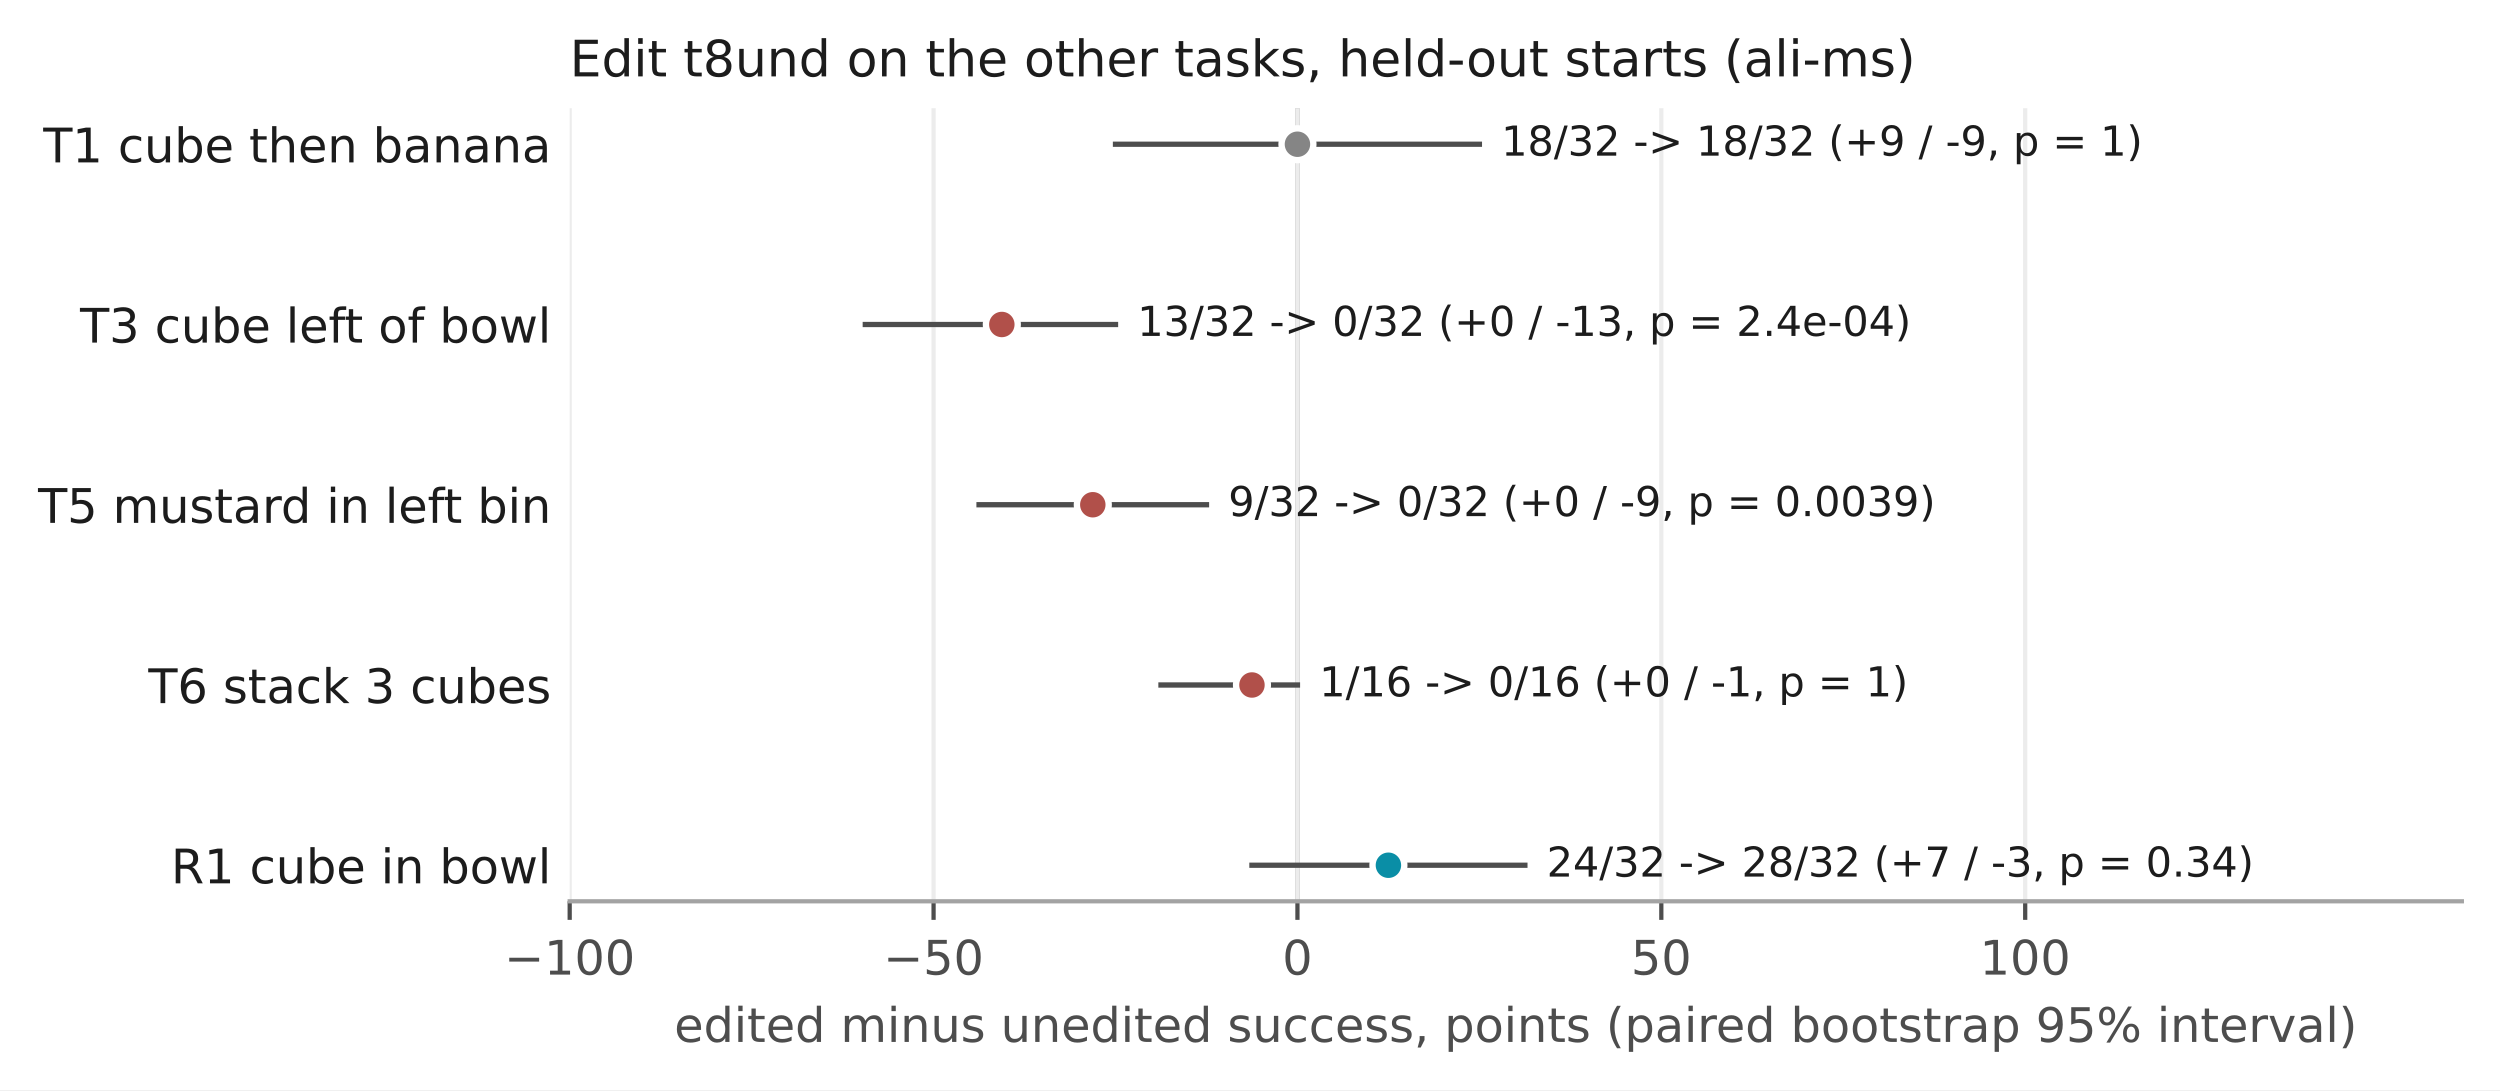
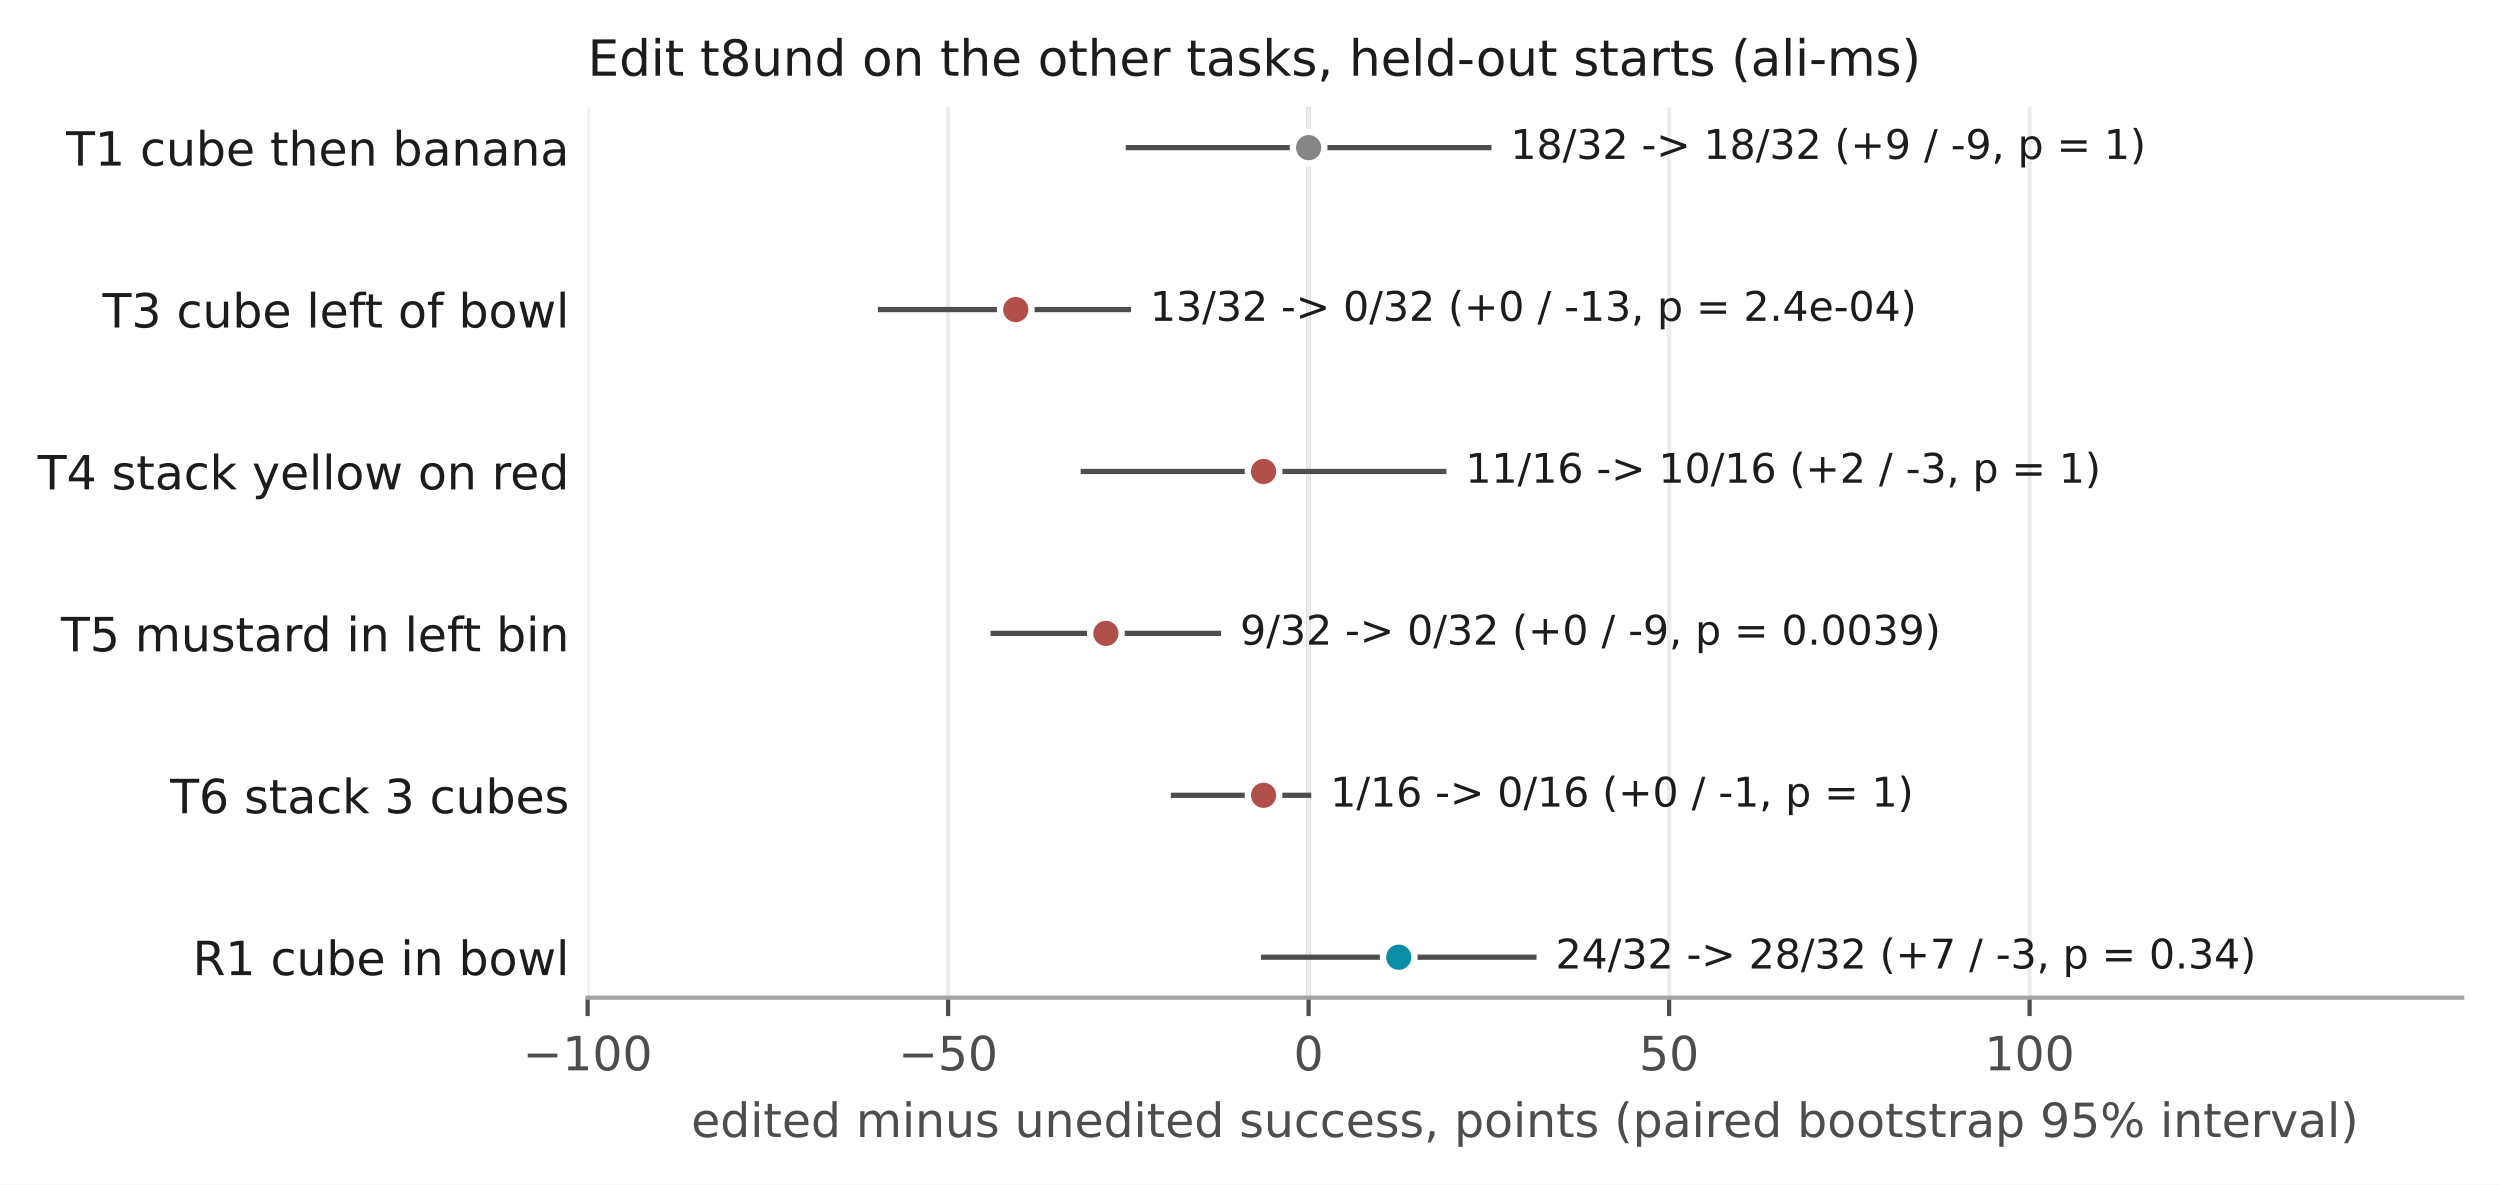
- <svg xmlns="http://www.w3.org/2000/svg" xmlns:xlink="http://www.w3.org/1999/xlink" width="471.842pt" height="205.727pt" viewBox="0 0 471.842 205.727" version="1.1">
+ <svg xmlns="http://www.w3.org/2000/svg" xmlns:xlink="http://www.w3.org/1999/xlink" width="476.269pt" height="225.686pt" viewBox="0 0 476.269 225.686" version="1.1">
  <defs>
    <style type="text/css">*{stroke-linejoin: round; stroke-linecap: butt}</style>
  </defs>
  <g id="figure_1">
    <g id="patch_1">
-       <path d="M -0 205.727  L 471.842 205.727  L 471.842 0  L -0 0  z " style="fill: #ffffff" />
+       <path d="M -0 225.686  L 476.269 225.686  L 476.269 -0  L -0 -0  z " style="fill: #ffffff" />
    </g>
    <g id="axes_1">
      <g id="patch_2">
-         <path d="M 107.522 170.107  L 464.642 170.107  L 464.642 20.419  L 107.522 20.419  z " style="fill: #ffffff" />
+         <path d="M 111.949 190.065  L 469.069 190.065  L 469.069 20.419  L 111.949 20.419  z " style="fill: #ffffff" />
      </g>
      <g id="line2d_1">
-         <path d="M 244.876 170.107  L 244.876 20.419  " clip-path="url(#p0e1bf3476f)" style="fill: none; stroke: #a3a3a3; stroke-width: 0.8; stroke-linecap: square" />
+         <path d="M 249.302 190.065  L 249.302 20.419  " clip-path="url(#pdc53eec625)" style="fill: none; stroke: #a3a3a3; stroke-width: 0.8; stroke-linecap: square" />
      </g>
      <g id="matplotlib.axis_1">
        <g id="xtick_1">
          <g id="line2d_2">
-             <path d="M 107.522 170.107  L 107.522 20.419  " clip-path="url(#p0e1bf3476f)" style="fill: none; stroke: #ececec; stroke-width: 0.8; stroke-linecap: square" />
+             <path d="M 111.949 190.065  L 111.949 20.419  " clip-path="url(#pdc53eec625)" style="fill: none; stroke: #ececec; stroke-width: 0.8; stroke-linecap: square" />
          </g>
          <g id="line2d_3">
            <defs>
-               <path id="m97711a6c18" d="M 0 0  L 0 3.5  " style="stroke: #4d4d4d; stroke-width: 0.8" />
+               <path id="meff81c4e1f" d="M 0 0  L 0 3.5  " style="stroke: #4d4d4d; stroke-width: 0.8" />
            </defs>
            <g>
-               <use xlink:href="#m97711a6c18" x="107.522" y="170.107" style="fill: #4d4d4d; stroke: #4d4d4d; stroke-width: 0.8" />
+               <use xlink:href="#meff81c4e1f" x="111.949" y="190.065" style="fill: #4d4d4d; stroke: #4d4d4d; stroke-width: 0.8" />
            </g>
          </g>
          <g id="text_1">
-             <text style="font-size: 9px; font-family: 'DejaVu Sans'; text-anchor: middle; fill: #4d4d4d" x="107.522" y="183.945" transform="rotate(-0 107.5217 183.9451)">−100</text>
+             <text style="font-size: 9px; font-family: 'DejaVu Sans'; text-anchor: middle; fill: #4d4d4d" x="111.949" y="203.904" transform="rotate(-0 111.9486 203.9035)">−100</text>
          </g>
        </g>
        <g id="xtick_2">
          <g id="line2d_4">
-             <path d="M 176.199 170.107  L 176.199 20.419  " clip-path="url(#p0e1bf3476f)" style="fill: none; stroke: #ececec; stroke-width: 0.8; stroke-linecap: square" />
+             <path d="M 180.626 190.065  L 180.626 20.419  " clip-path="url(#pdc53eec625)" style="fill: none; stroke: #ececec; stroke-width: 0.8; stroke-linecap: square" />
          </g>
          <g id="line2d_5">
            <g>
-               <use xlink:href="#m97711a6c18" x="176.199" y="170.107" style="fill: #4d4d4d; stroke: #4d4d4d; stroke-width: 0.8" />
+               <use xlink:href="#meff81c4e1f" x="180.626" y="190.065" style="fill: #4d4d4d; stroke: #4d4d4d; stroke-width: 0.8" />
            </g>
          </g>
          <g id="text_2">
-             <text style="font-size: 9px; font-family: 'DejaVu Sans'; text-anchor: middle; fill: #4d4d4d" x="176.199" y="183.945" transform="rotate(-0 176.1986 183.9451)">−50</text>
+             <text style="font-size: 9px; font-family: 'DejaVu Sans'; text-anchor: middle; fill: #4d4d4d" x="180.626" y="203.904" transform="rotate(-0 180.6255 203.9035)">−50</text>
          </g>
        </g>
        <g id="xtick_3">
          <g id="line2d_6">
-             <path d="M 244.876 170.107  L 244.876 20.419  " clip-path="url(#p0e1bf3476f)" style="fill: none; stroke: #ececec; stroke-width: 0.8; stroke-linecap: square" />
+             <path d="M 249.302 190.065  L 249.302 20.419  " clip-path="url(#pdc53eec625)" style="fill: none; stroke: #ececec; stroke-width: 0.8; stroke-linecap: square" />
          </g>
          <g id="line2d_7">
            <g>
-               <use xlink:href="#m97711a6c18" x="244.876" y="170.107" style="fill: #4d4d4d; stroke: #4d4d4d; stroke-width: 0.8" />
+               <use xlink:href="#meff81c4e1f" x="249.302" y="190.065" style="fill: #4d4d4d; stroke: #4d4d4d; stroke-width: 0.8" />
            </g>
          </g>
          <g id="text_3">
-             <text style="font-size: 9px; font-family: 'DejaVu Sans'; text-anchor: middle; fill: #4d4d4d" x="244.876" y="183.945" transform="rotate(-0 244.8756 183.9451)">0</text>
+             <text style="font-size: 9px; font-family: 'DejaVu Sans'; text-anchor: middle; fill: #4d4d4d" x="249.302" y="203.904" transform="rotate(-0 249.3024 203.9035)">0</text>
          </g>
        </g>
        <g id="xtick_4">
          <g id="line2d_8">
-             <path d="M 313.552 170.107  L 313.552 20.419  " clip-path="url(#p0e1bf3476f)" style="fill: none; stroke: #ececec; stroke-width: 0.8; stroke-linecap: square" />
+             <path d="M 317.979 190.065  L 317.979 20.419  " clip-path="url(#pdc53eec625)" style="fill: none; stroke: #ececec; stroke-width: 0.8; stroke-linecap: square" />
          </g>
          <g id="line2d_9">
            <g>
-               <use xlink:href="#m97711a6c18" x="313.552" y="170.107" style="fill: #4d4d4d; stroke: #4d4d4d; stroke-width: 0.8" />
+               <use xlink:href="#meff81c4e1f" x="317.979" y="190.065" style="fill: #4d4d4d; stroke: #4d4d4d; stroke-width: 0.8" />
            </g>
          </g>
          <g id="text_4">
-             <text style="font-size: 9px; font-family: 'DejaVu Sans'; text-anchor: middle; fill: #4d4d4d" x="313.552" y="183.945" transform="rotate(-0 313.5525 183.9451)">50</text>
+             <text style="font-size: 9px; font-family: 'DejaVu Sans'; text-anchor: middle; fill: #4d4d4d" x="317.979" y="203.904" transform="rotate(-0 317.9794 203.9035)">50</text>
          </g>
        </g>
        <g id="xtick_5">
          <g id="line2d_10">
-             <path d="M 382.229 170.107  L 382.229 20.419  " clip-path="url(#p0e1bf3476f)" style="fill: none; stroke: #ececec; stroke-width: 0.8; stroke-linecap: square" />
+             <path d="M 386.656 190.065  L 386.656 20.419  " clip-path="url(#pdc53eec625)" style="fill: none; stroke: #ececec; stroke-width: 0.8; stroke-linecap: square" />
          </g>
          <g id="line2d_11">
            <g>
-               <use xlink:href="#m97711a6c18" x="382.229" y="170.107" style="fill: #4d4d4d; stroke: #4d4d4d; stroke-width: 0.8" />
+               <use xlink:href="#meff81c4e1f" x="386.656" y="190.065" style="fill: #4d4d4d; stroke: #4d4d4d; stroke-width: 0.8" />
            </g>
          </g>
          <g id="text_5">
-             <text style="font-size: 9px; font-family: 'DejaVu Sans'; text-anchor: middle; fill: #4d4d4d" x="382.229" y="183.945" transform="rotate(-0 382.2294 183.9451)">100</text>
+             <text style="font-size: 9px; font-family: 'DejaVu Sans'; text-anchor: middle; fill: #4d4d4d" x="386.656" y="203.904" transform="rotate(-0 386.6563 203.9035)">100</text>
          </g>
        </g>
        <g id="text_6">
-           <text style="font-size: 9px; font-family: 'DejaVu Sans'; text-anchor: middle; fill: #4d4d4d" x="286.082" y="196.655" transform="rotate(-0 286.0817 196.6554)">edited minus unedited success, points (paired bootstrap 95% interval)</text>
+           <text style="font-size: 9px; font-family: 'DejaVu Sans'; text-anchor: middle; fill: #4d4d4d" x="290.509" y="216.614" transform="rotate(-0 290.5086 216.6138)">edited minus unedited success, points (paired bootstrap 95% interval)</text>
        </g>
      </g>
      <g id="matplotlib.axis_2">
        <g id="ytick_1">
          <g id="line2d_12" />
          <g id="text_7">
-             <text style="font-size: 9px; font-family: 'DejaVu Sans'; text-anchor: end; fill: #1c1c1c" x="104.022" y="166.722" transform="rotate(-0 104.0217 166.7218)">R1 cube in bowl</text>
+             <text style="font-size: 9px; font-family: 'DejaVu Sans'; text-anchor: end; fill: #1c1c1c" x="108.449" y="185.773" transform="rotate(-0 108.4486 185.773)">R1 cube in bowl</text>
          </g>
        </g>
        <g id="ytick_2">
          <g id="line2d_13" />
          <g id="text_8">
-             <text style="font-size: 9px; font-family: 'DejaVu Sans'; text-anchor: end; fill: #1c1c1c" x="104.022" y="132.702" transform="rotate(-0 104.0217 132.7018)">T6 stack 3 cubes</text>
+             <text style="font-size: 9px; font-family: 'DejaVu Sans'; text-anchor: end; fill: #1c1c1c" x="108.449" y="154.928" transform="rotate(-0 108.4486 154.9282)">T6 stack 3 cubes</text>
          </g>
        </g>
        <g id="ytick_3">
          <g id="line2d_14" />
          <g id="text_9">
-             <text style="font-size: 9px; font-family: 'DejaVu Sans'; text-anchor: end; fill: #1c1c1c" x="104.022" y="98.682" transform="rotate(-0 104.0217 98.68181)">T5 mustard in left bin</text>
+             <text style="font-size: 9px; font-family: 'DejaVu Sans'; text-anchor: end; fill: #1c1c1c" x="108.449" y="124.083" transform="rotate(-0 108.4486 124.0834)">T5 mustard in left bin</text>
          </g>
        </g>
        <g id="ytick_4">
          <g id="line2d_15" />
          <g id="text_10">
-             <text style="font-size: 9px; font-family: 'DejaVu Sans'; text-anchor: end; fill: #1c1c1c" x="104.022" y="64.662" transform="rotate(-0 104.0217 64.66181)">T3 cube left of bowl</text>
+             <text style="font-size: 9px; font-family: 'DejaVu Sans'; text-anchor: end; fill: #1c1c1c" x="108.449" y="93.239" transform="rotate(-0 108.4486 93.23861)">T4 stack yellow on red</text>
          </g>
        </g>
        <g id="ytick_5">
          <g id="line2d_16" />
          <g id="text_11">
-             <text style="font-size: 9px; font-family: 'DejaVu Sans'; text-anchor: end; fill: #1c1c1c" x="104.022" y="30.642" transform="rotate(-0 104.0217 30.64181)">T1 cube then banana</text>
-           </g>
-         </g>
-       </g>
-       <g id="line2d_17">
-         <path d="M 210.537 27.223  L 279.214 27.223  " clip-path="url(#p0e1bf3476f)" style="fill: none; stroke: #4d4d4d; stroke-linecap: square" />
+             <text style="font-size: 9px; font-family: 'DejaVu Sans'; text-anchor: end; fill: #1c1c1c" x="108.449" y="62.394" transform="rotate(-0 108.4486 62.39381)">T3 cube left of bowl</text>
+           </g>
+         </g>
+         <g id="ytick_6">
+           <g id="line2d_17" />
+           <g id="text_12">
+             <text style="font-size: 9px; font-family: 'DejaVu Sans'; text-anchor: end; fill: #1c1c1c" x="108.449" y="31.549" transform="rotate(-0 108.4486 31.54901)">T1 cube then banana</text>
+           </g>
+         </g>
      </g>
      <g id="line2d_18">
-         <path d="M 163.315 61.243  L 210.537 61.243  " clip-path="url(#p0e1bf3476f)" style="fill: none; stroke: #4d4d4d; stroke-linecap: square" />
+         <path d="M 214.964 28.13  L 283.641 28.13  " clip-path="url(#pdc53eec625)" style="fill: none; stroke: #4d4d4d; stroke-linecap: square" />
      </g>
      <g id="line2d_19">
-         <path d="M 184.783 95.263  L 227.706 95.263  " clip-path="url(#p0e1bf3476f)" style="fill: none; stroke: #4d4d4d; stroke-linecap: square" />
+         <path d="M 167.742 58.975  L 214.964 58.975  " clip-path="url(#pdc53eec625)" style="fill: none; stroke: #4d4d4d; stroke-linecap: square" />
      </g>
      <g id="line2d_20">
-         <path d="M 219.122 129.283  L 244.876 129.283  " clip-path="url(#p0e1bf3476f)" style="fill: none; stroke: #4d4d4d; stroke-linecap: square" />
+         <path d="M 206.379 89.819  L 275.056 89.819  " clip-path="url(#pdc53eec625)" style="fill: none; stroke: #4d4d4d; stroke-linecap: square" />
      </g>
      <g id="line2d_21">
-         <path d="M 236.291 163.303  L 287.799 163.303  " clip-path="url(#p0e1bf3476f)" style="fill: none; stroke: #4d4d4d; stroke-linecap: square" />
+         <path d="M 189.21 120.664  L 232.133 120.664  " clip-path="url(#pdc53eec625)" style="fill: none; stroke: #4d4d4d; stroke-linecap: square" />
+       </g>
+       <g id="line2d_22">
+         <path d="M 223.549 151.509  L 249.302 151.509  " clip-path="url(#pdc53eec625)" style="fill: none; stroke: #4d4d4d; stroke-linecap: square" />
+       </g>
+       <g id="line2d_23">
+         <path d="M 240.718 182.354  L 292.226 182.354  " clip-path="url(#pdc53eec625)" style="fill: none; stroke: #4d4d4d; stroke-linecap: square" />
      </g>
      <g id="patch_3">
-         <path d="M 107.522 170.107  L 464.642 170.107  " style="fill: none; stroke: #a3a3a3; stroke-width: 0.8; stroke-linejoin: miter; stroke-linecap: square" />
-       </g>
-       <g id="line2d_22">
+         <path d="M 111.949 190.065  L 469.069 190.065  " style="fill: none; stroke: #a3a3a3; stroke-width: 0.8; stroke-linejoin: miter; stroke-linecap: square" />
+       </g>
+       <g id="line2d_24">
        <defs>
-           <path id="mc4e14d4b7b" d="M 0 3  C 0.796 3 1.559 2.684 2.121 2.121  C 2.684 1.559 3 0.796 3 0  C 3 -0.796 2.684 -1.559 2.121 -2.121  C 1.559 -2.684 0.796 -3 0 -3  C -0.796 -3 -1.559 -2.684 -2.121 -2.121  C -2.684 -1.559 -3 -0.796 -3 0  C -3 0.796 -2.684 1.559 -2.121 2.121  C -1.559 2.684 -0.796 3 0 3  z " style="stroke: #ffffff; stroke-width: 1.2" />
+           <path id="mf7274819c1" d="M 0 3  C 0.796 3 1.559 2.684 2.121 2.121  C 2.684 1.559 3 0.796 3 0  C 3 -0.796 2.684 -1.559 2.121 -2.121  C 1.559 -2.684 0.796 -3 0 -3  C -0.796 -3 -1.559 -2.684 -2.121 -2.121  C -2.684 -1.559 -3 -0.796 -3 0  C -3 0.796 -2.684 1.559 -2.121 2.121  C -1.559 2.684 -0.796 3 0 3  z " style="stroke: #ffffff; stroke-width: 1.2" />
        </defs>
-         <g clip-path="url(#p0e1bf3476f)">
-           <use xlink:href="#mc4e14d4b7b" x="244.876" y="27.223" style="fill: #858585; stroke: #ffffff; stroke-width: 1.2" />
-         </g>
-       </g>
-       <g id="text_12">
-         <text style="font-size: 7.8px; font-family: 'DejaVu Sans'; text-anchor: start; fill: #1c1c1c" x="283.335" y="29.375" transform="rotate(-0 283.3346 29.37483)">18/32 -&gt; 18/32  (+9 / -9, p = 1)</text>
-       </g>
-       <g id="line2d_23">
+         <g clip-path="url(#pdc53eec625)">
+           <use xlink:href="#mf7274819c1" x="249.302" y="28.13" style="fill: #858585; stroke: #ffffff; stroke-width: 1.2" />
+         </g>
+       </g>
+       <g id="text_13">
+         <text style="font-size: 7.8px; font-family: 'DejaVu Sans'; text-anchor: start; fill: #1c1c1c" x="287.762" y="30.282" transform="rotate(-0 287.7615 30.28203)">18/32 -&gt; 18/32  (+9 / -9, p = 1)</text>
+       </g>
+       <g id="line2d_25">
        <defs>
-           <path id="m89e35fcb0f" d="M 0 3  C 0.796 3 1.559 2.684 2.121 2.121  C 2.684 1.559 3 0.796 3 0  C 3 -0.796 2.684 -1.559 2.121 -2.121  C 1.559 -2.684 0.796 -3 0 -3  C -0.796 -3 -1.559 -2.684 -2.121 -2.121  C -2.684 -1.559 -3 -0.796 -3 0  C -3 0.796 -2.684 1.559 -2.121 2.121  C -1.559 2.684 -0.796 3 0 3  z " style="stroke: #ffffff; stroke-width: 1.2" />
+           <path id="m774fac4562" d="M 0 3  C 0.796 3 1.559 2.684 2.121 2.121  C 2.684 1.559 3 0.796 3 0  C 3 -0.796 2.684 -1.559 2.121 -2.121  C 1.559 -2.684 0.796 -3 0 -3  C -0.796 -3 -1.559 -2.684 -2.121 -2.121  C -2.684 -1.559 -3 -0.796 -3 0  C -3 0.796 -2.684 1.559 -2.121 2.121  C -1.559 2.684 -0.796 3 0 3  z " style="stroke: #ffffff; stroke-width: 1.2" />
        </defs>
-         <g clip-path="url(#p0e1bf3476f)">
-           <use xlink:href="#m89e35fcb0f" x="189.082" y="61.243" style="fill: #b1504a; stroke: #ffffff; stroke-width: 1.2" />
-         </g>
-       </g>
-       <g id="text_13">
-         <text style="font-size: 7.8px; font-family: 'DejaVu Sans'; text-anchor: start; fill: #1c1c1c" x="214.658" y="63.395" transform="rotate(-0 214.6577 63.39483)">13/32 -&gt; 0/32  (+0 / -13, p = 2.4e-04)</text>
-       </g>
-       <g id="line2d_24">
-         <g clip-path="url(#p0e1bf3476f)">
-           <use xlink:href="#m89e35fcb0f" x="206.252" y="95.263" style="fill: #b1504a; stroke: #ffffff; stroke-width: 1.2" />
+         <g clip-path="url(#pdc53eec625)">
+           <use xlink:href="#m774fac4562" x="193.509" y="58.975" style="fill: #b1504a; stroke: #ffffff; stroke-width: 1.2" />
        </g>
      </g>
      <g id="text_14">
-         <text style="font-size: 7.8px; font-family: 'DejaVu Sans'; text-anchor: start; fill: #1c1c1c" x="231.827" y="97.415" transform="rotate(-0 231.827 97.41483)">9/32 -&gt; 0/32  (+0 / -9, p = 0.0039)</text>
-       </g>
-       <g id="line2d_25">
-         <g clip-path="url(#p0e1bf3476f)">
-           <use xlink:href="#m89e35fcb0f" x="236.291" y="129.283" style="fill: #b1504a; stroke: #ffffff; stroke-width: 1.2" />
+         <text style="font-size: 7.8px; font-family: 'DejaVu Sans'; text-anchor: start; fill: #1c1c1c" x="219.085" y="61.127" transform="rotate(-0 219.0846 61.12683)">13/32 -&gt; 0/32  (+0 / -13, p = 2.4e-04)</text>
+       </g>
+       <g id="line2d_26">
+         <g clip-path="url(#pdc53eec625)">
+           <use xlink:href="#m774fac4562" x="240.718" y="89.819" style="fill: #b1504a; stroke: #ffffff; stroke-width: 1.2" />
        </g>
      </g>
      <g id="text_15">
-         <text style="font-size: 7.8px; font-family: 'DejaVu Sans'; text-anchor: start; fill: #1c1c1c" x="248.996" y="131.435" transform="rotate(-0 248.9962 131.4348)">1/16 -&gt; 0/16  (+0 / -1, p = 1)</text>
-       </g>
-       <g id="line2d_26">
+         <text style="font-size: 7.8px; font-family: 'DejaVu Sans'; text-anchor: start; fill: #1c1c1c" x="279.177" y="91.972" transform="rotate(-0 279.1769 91.97163)">11/16 -&gt; 10/16  (+2 / -3, p = 1)</text>
+       </g>
+       <g id="line2d_27">
+         <g clip-path="url(#pdc53eec625)">
+           <use xlink:href="#m774fac4562" x="210.679" y="120.664" style="fill: #b1504a; stroke: #ffffff; stroke-width: 1.2" />
+         </g>
+       </g>
+       <g id="text_16">
+         <text style="font-size: 7.8px; font-family: 'DejaVu Sans'; text-anchor: start; fill: #1c1c1c" x="236.254" y="122.816" transform="rotate(-0 236.2538 122.8164)">9/32 -&gt; 0/32  (+0 / -9, p = 0.0039)</text>
+       </g>
+       <g id="line2d_28">
+         <g clip-path="url(#pdc53eec625)">
+           <use xlink:href="#m774fac4562" x="240.718" y="151.509" style="fill: #b1504a; stroke: #ffffff; stroke-width: 1.2" />
+         </g>
+       </g>
+       <g id="text_17">
+         <text style="font-size: 7.8px; font-family: 'DejaVu Sans'; text-anchor: start; fill: #1c1c1c" x="253.423" y="153.661" transform="rotate(-0 253.4231 153.6612)">1/16 -&gt; 0/16  (+0 / -1, p = 1)</text>
+       </g>
+       <g id="line2d_29">
        <defs>
-           <path id="m01ddd5e9d4" d="M 0 3  C 0.796 3 1.559 2.684 2.121 2.121  C 2.684 1.559 3 0.796 3 0  C 3 -0.796 2.684 -1.559 2.121 -2.121  C 1.559 -2.684 0.796 -3 0 -3  C -0.796 -3 -1.559 -2.684 -2.121 -2.121  C -2.684 -1.559 -3 -0.796 -3 0  C -3 0.796 -2.684 1.559 -2.121 2.121  C -1.559 2.684 -0.796 3 0 3  z " style="stroke: #ffffff; stroke-width: 1.2" />
+           <path id="mc803811f17" d="M 0 3  C 0.796 3 1.559 2.684 2.121 2.121  C 2.684 1.559 3 0.796 3 0  C 3 -0.796 2.684 -1.559 2.121 -2.121  C 1.559 -2.684 0.796 -3 0 -3  C -0.796 -3 -1.559 -2.684 -2.121 -2.121  C -2.684 -1.559 -3 -0.796 -3 0  C -3 0.796 -2.684 1.559 -2.121 2.121  C -1.559 2.684 -0.796 3 0 3  z " style="stroke: #ffffff; stroke-width: 1.2" />
        </defs>
-         <g clip-path="url(#p0e1bf3476f)">
-           <use xlink:href="#m01ddd5e9d4" x="262.045" y="163.303" style="fill: #0a8ea6; stroke: #ffffff; stroke-width: 1.2" />
-         </g>
-       </g>
-       <g id="text_16">
-         <text style="font-size: 7.8px; font-family: 'DejaVu Sans'; text-anchor: start; fill: #1c1c1c" x="291.919" y="165.455" transform="rotate(-0 291.9193 165.4548)">24/32 -&gt; 28/32  (+7 / -3, p = 0.34)</text>
-       </g>
-       <g id="text_17">
-         <text style="font-size: 9.5px; font-family: 'DejaVu Sans'; text-anchor: start; fill: #1c1c1c" x="107.522" y="14.419" transform="rotate(-0 107.5217 14.41852)">Edit t8und on the other tasks, held-out starts (ali-ms)</text>
+         <g clip-path="url(#pdc53eec625)">
+           <use xlink:href="#mc803811f17" x="266.472" y="182.354" style="fill: #0a8ea6; stroke: #ffffff; stroke-width: 1.2" />
+         </g>
+       </g>
+       <g id="text_18">
+         <text style="font-size: 7.8px; font-family: 'DejaVu Sans'; text-anchor: start; fill: #1c1c1c" x="296.346" y="184.506" transform="rotate(-0 296.3461 184.506)">24/32 -&gt; 28/32  (+7 / -3, p = 0.34)</text>
+       </g>
+       <g id="text_19">
+         <text style="font-size: 9.5px; font-family: 'DejaVu Sans'; text-anchor: start; fill: #1c1c1c" x="111.949" y="14.419" transform="rotate(-0 111.9486 14.41852)">Edit t8und on the other tasks, held-out starts (ali-ms)</text>
      </g>
    </g>
  </g>
  <defs>
-     <clipPath id="p0e1bf3476f">
-       <rect x="107.522" y="20.419" width="357.12" height="149.688" />
+     <clipPath id="pdc53eec625">
+       <rect x="111.949" y="20.419" width="357.12" height="169.646" />
    </clipPath>
  </defs>
</svg>
